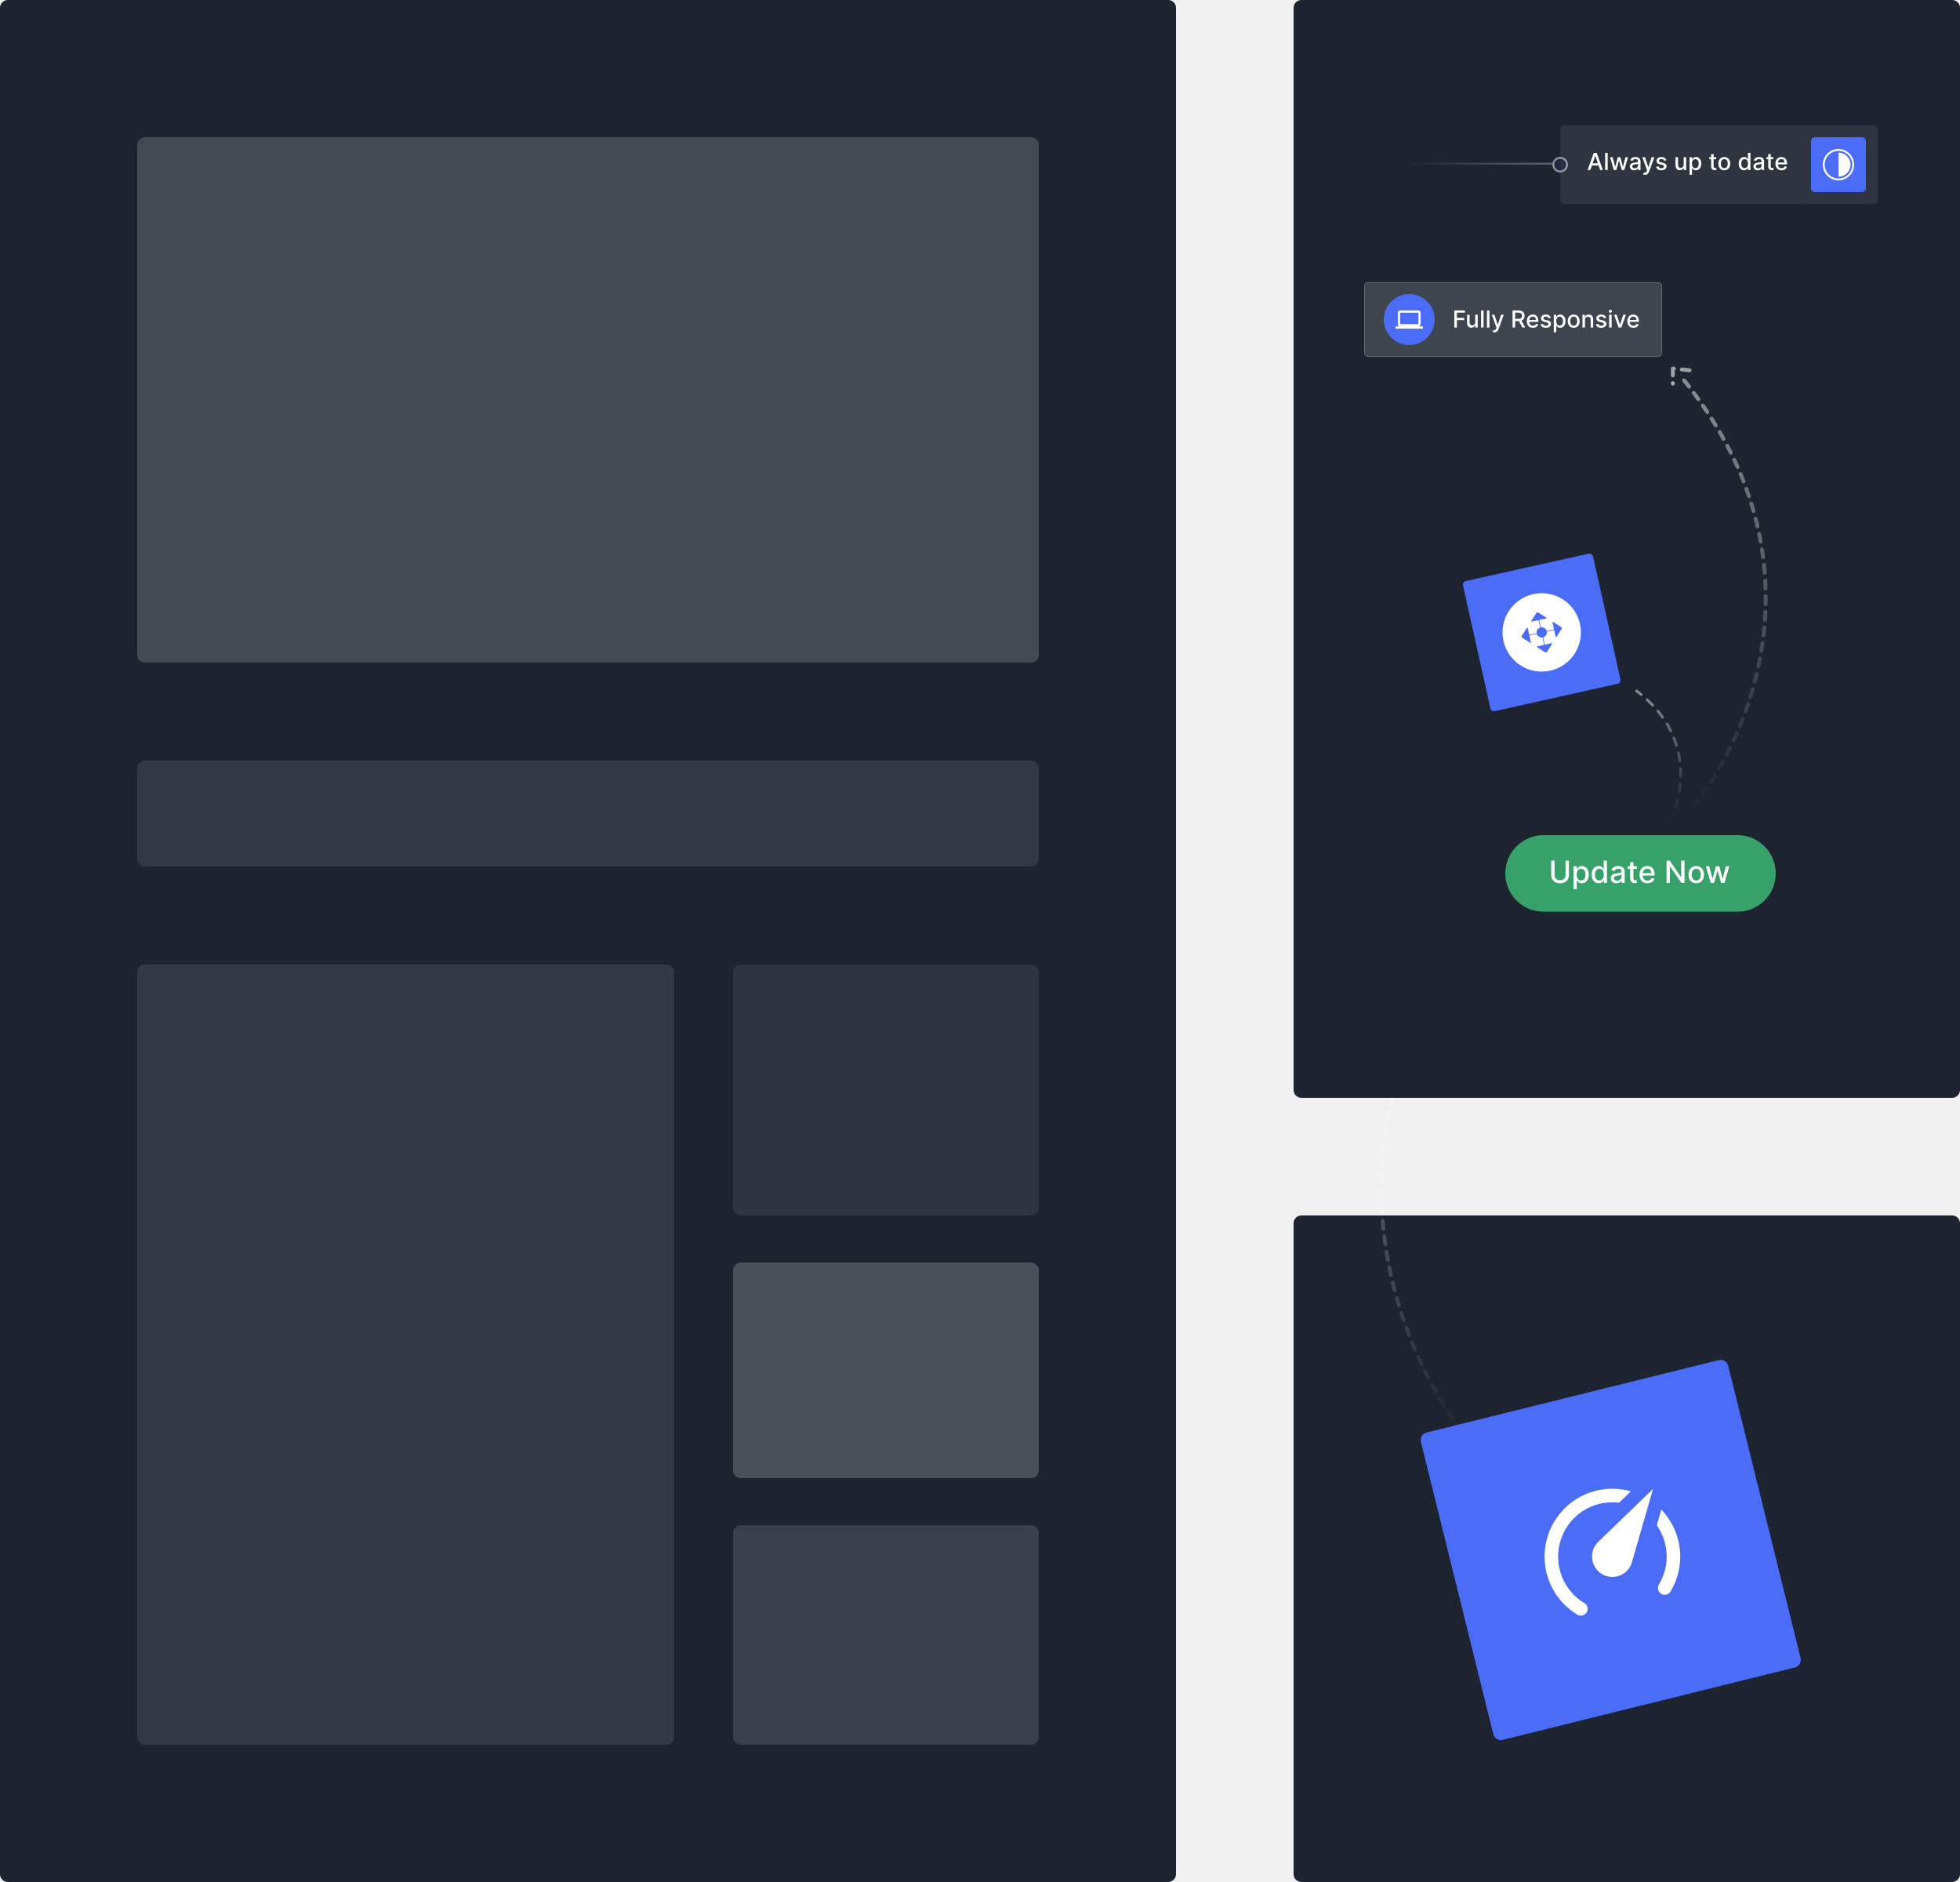
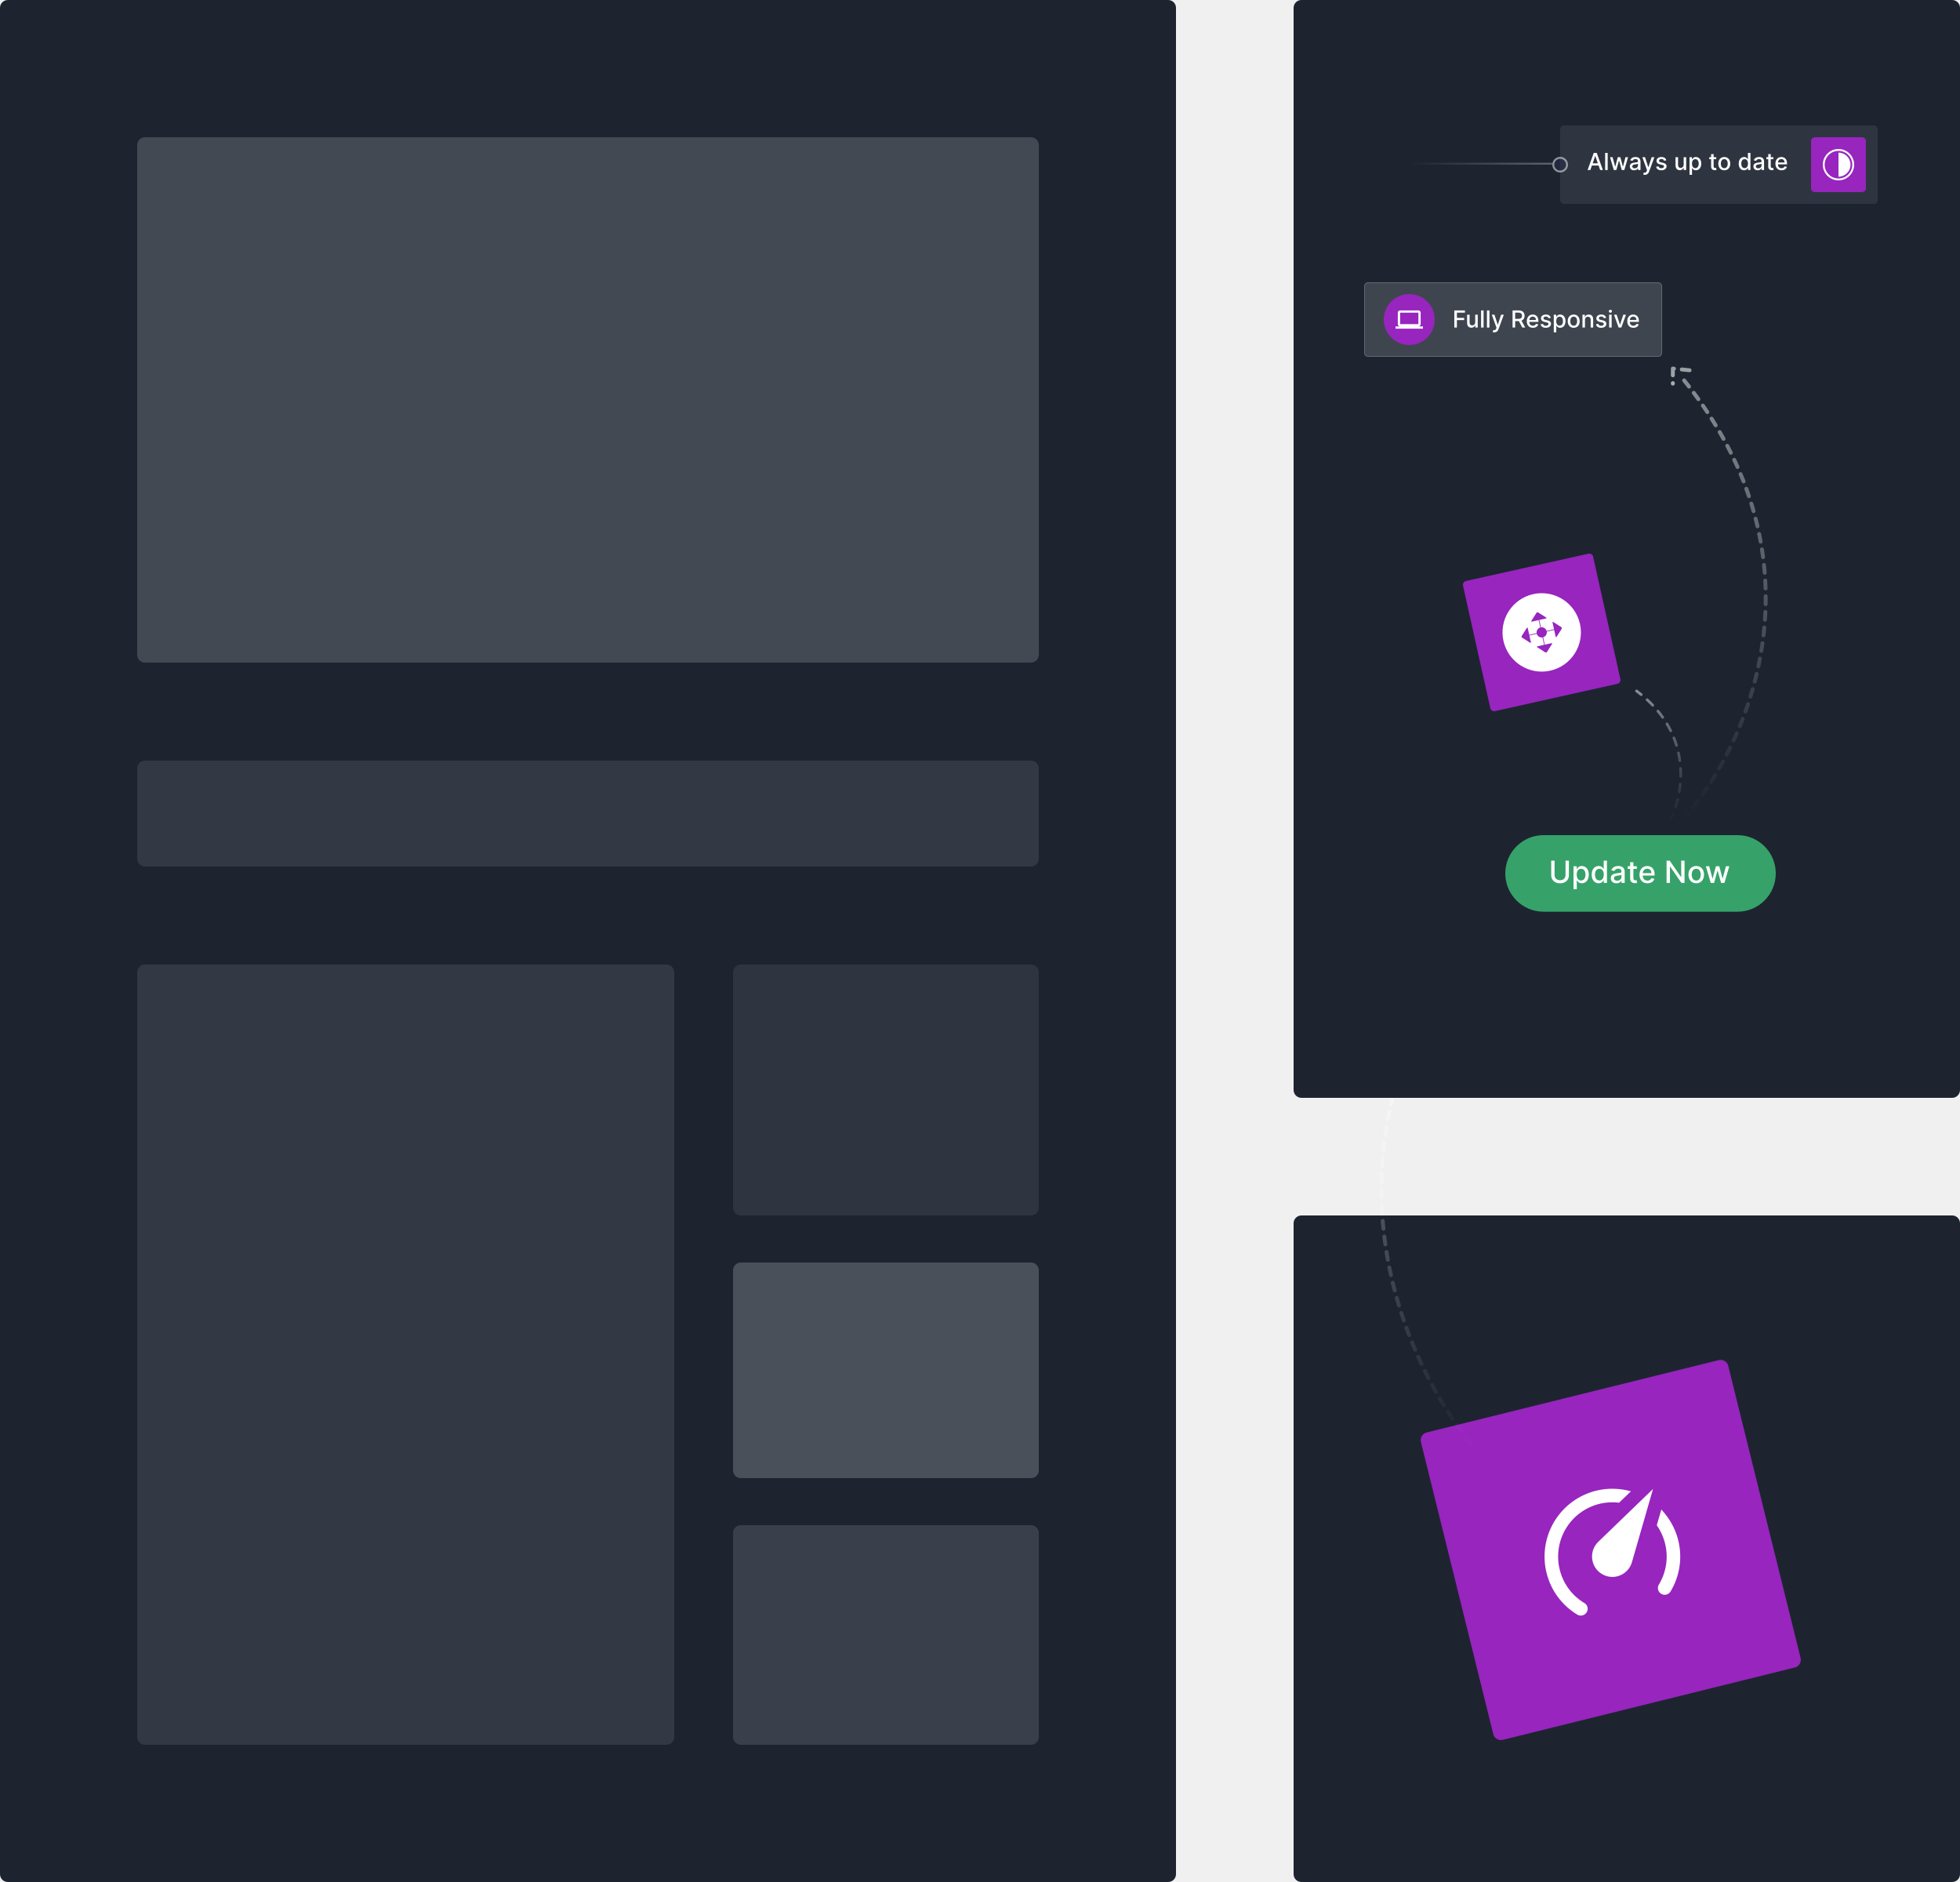
<svg xmlns="http://www.w3.org/2000/svg" width="500" height="480" viewBox="0 0 500 480" fill="none">
  <rect x="330" y="310" width="170" height="170" rx="2" fill="#1D2430" />
-   <rect x="362" y="365.831" width="80.765" height="80.765" rx="2" transform="rotate(-13.9128 362 365.831)" fill="#4A6CF7" />
+   <rect x="362" y="365.831" width="80.765" height="80.765" rx="2" transform="rotate(-13.9128 362 365.831)" fill="#9725be" />
  <path d="M412.572 402.039C411.235 402.37 409.822 402.156 408.643 401.445C407.464 400.734 406.615 399.584 406.284 398.247C405.818 396.366 406.435 394.466 407.718 393.239L421.691 379.757L416.388 398.152C415.956 400.006 414.538 401.552 412.572 402.039ZM407.162 380.2C410.203 379.447 413.25 379.583 416.061 380.349L413.037 383.256C411.434 383.047 409.675 383.144 407.995 383.56C404.43 384.443 401.363 386.705 399.467 389.85C397.571 392.995 397.002 396.764 397.884 400.328C398.804 404.041 401.131 407.03 404.167 408.846L404.183 408.842C405.001 409.334 405.263 410.393 404.77 411.21C404.277 412.028 403.202 412.294 402.389 411.818C398.595 409.531 395.673 405.797 394.525 401.16C393.421 396.705 394.132 391.994 396.502 388.063C398.873 384.132 402.707 381.304 407.162 380.2ZM428.123 392.838C429.271 397.474 428.43 402.14 426.143 405.934C425.646 406.735 424.587 406.997 423.77 406.504C422.952 406.011 422.69 404.953 423.183 404.135C425.016 401.096 425.683 397.382 424.763 393.67C424.347 391.99 423.612 390.389 422.649 389.023L423.808 384.992C425.826 387.166 427.365 389.78 428.123 392.838Z" fill="white" />
  <rect width="300" height="480" rx="2" fill="#1D2430" />
  <rect x="35" y="35" width="230" height="134" rx="2" fill="white" fill-opacity="0.17" />
  <rect opacity="0.1" x="35" y="194" width="230" height="27" rx="2" fill="white" />
  <rect opacity="0.1" x="35" y="246" width="137" height="199" rx="2" fill="white" />
  <rect opacity="0.08" x="187" y="246" width="78" height="64" rx="2" fill="white" />
  <rect opacity="0.2" x="187" y="322" width="78" height="55" rx="2" fill="white" />
  <rect opacity="0.2" x="187" y="389" width="78" height="56" rx="2" fill="white" fill-opacity="0.65" />
  <path d="M377.795 371.295C358.482 349.772 331.574 292.451 378.448 235.357" stroke="url(#paint0_linear_50_445)" stroke-linecap="round" stroke-linejoin="round" stroke-dasharray="2 2" />
  <path d="M375.753 233.513L380.883 233V237.617" stroke="url(#paint1_linear_50_445)" stroke-linecap="round" stroke-linejoin="round" stroke-dasharray="2 2" />
  <rect x="330" width="170" height="280" rx="2" fill="#1D2430" />
  <rect x="384" y="213" width="69" height="19.528" rx="9.764" fill="#36A269" />
  <path d="M399.37 219.509V223.177C399.37 223.948 398.838 224.502 397.972 224.502C397.109 224.502 396.574 223.948 396.574 223.177V219.509H395.717V223.246C395.717 224.439 396.61 225.285 397.972 225.285C399.334 225.285 400.23 224.439 400.23 223.246V219.509H399.37Z" fill="white" />
  <path d="M401.41 226.788H402.239V224.527H402.289C402.439 224.799 402.744 225.274 403.521 225.274C404.553 225.274 405.302 224.447 405.302 223.068C405.302 221.687 404.541 220.874 403.512 220.874C402.722 220.874 402.436 221.357 402.289 221.62H402.22V220.93H401.41V226.788ZM402.222 223.06C402.222 222.17 402.611 221.579 403.335 221.579C404.087 221.579 404.464 222.214 404.464 223.06C404.464 223.914 404.075 224.566 403.335 224.566C402.622 224.566 402.222 223.956 402.222 223.06Z" fill="white" />
  <path d="M407.826 225.274C408.602 225.274 408.908 224.799 409.057 224.527H409.127V225.19H409.937V219.509H409.107V221.62H409.057C408.908 221.357 408.625 220.874 407.831 220.874C406.802 220.874 406.045 221.687 406.045 223.068C406.045 224.447 406.791 225.274 407.826 225.274ZM408.009 224.566C407.268 224.566 406.883 223.914 406.883 223.06C406.883 222.214 407.26 221.579 408.009 221.579C408.733 221.579 409.121 222.17 409.121 223.06C409.121 223.956 408.725 224.566 408.009 224.566Z" fill="white" />
  <path d="M412.36 225.285C413.065 225.285 413.462 224.927 413.62 224.608H413.653V225.19H414.463V222.361C414.463 221.121 413.487 220.874 412.81 220.874C412.039 220.874 411.329 221.185 411.051 221.962L411.831 222.139C411.953 221.837 412.263 221.545 412.821 221.545C413.356 221.545 413.631 221.826 413.631 222.308V222.328C413.631 222.63 413.32 222.624 412.555 222.713C411.747 222.808 410.921 223.018 410.921 223.986C410.921 224.824 411.55 225.285 412.36 225.285ZM412.541 224.619C412.072 224.619 411.734 224.408 411.734 223.998C411.734 223.554 412.127 223.396 412.607 223.332C412.876 223.296 413.514 223.224 413.634 223.104V223.654C413.634 224.158 413.231 224.619 412.541 224.619Z" fill="white" />
  <path d="M417.557 220.93H416.683V219.909H415.853V220.93H415.229V221.595H415.853V224.111C415.851 224.885 416.442 225.26 417.096 225.246C417.36 225.243 417.537 225.193 417.634 225.157L417.485 224.472C417.429 224.483 417.326 224.508 417.193 224.508C416.924 224.508 416.683 224.419 416.683 223.939V221.595H417.557V220.93Z" fill="white" />
  <path d="M420.265 225.276C421.194 225.276 421.851 224.819 422.04 224.125L421.255 223.984C421.105 224.386 420.745 224.591 420.273 224.591C419.563 224.591 419.086 224.131 419.064 223.31H422.093V223.016C422.093 221.476 421.172 220.874 420.206 220.874C419.019 220.874 418.237 221.778 418.237 223.088C418.237 224.411 419.008 225.276 420.265 225.276ZM419.066 222.688C419.1 222.084 419.538 221.559 420.212 221.559C420.856 221.559 421.277 222.036 421.28 222.688H419.066Z" fill="white" />
  <path d="M429.732 219.509H428.883V223.681H428.83L425.94 219.509H425.147V225.19H426.004V221.024H426.057L428.944 225.19H429.732V219.509Z" fill="white" />
  <path d="M432.71 225.276C433.912 225.276 434.697 224.397 434.697 223.079C434.697 221.753 433.912 220.874 432.71 220.874C431.509 220.874 430.724 221.753 430.724 223.079C430.724 224.397 431.509 225.276 432.71 225.276ZM432.713 224.58C431.928 224.58 431.562 223.895 431.562 223.077C431.562 222.261 431.928 221.568 432.713 221.568C433.493 221.568 433.859 222.261 433.859 223.077C433.859 223.895 433.493 224.58 432.713 224.58Z" fill="white" />
  <path d="M436.416 225.19H437.26L438.125 222.114H438.189L439.054 225.19H439.9L441.151 220.93H440.294L439.465 224.045H439.423L438.591 220.93H437.734L436.896 224.059H436.855L436.02 220.93H435.163L436.416 225.19Z" fill="white" />
  <path d="M429.313 209C445.373 191.102 467.749 143.437 428.77 95.96" stroke="url(#paint2_linear_50_445)" stroke-linecap="round" stroke-linejoin="round" stroke-dasharray="2 2" />
  <path d="M431.011 94.427L426.746 94V97.839" stroke="url(#paint3_linear_50_445)" stroke-linecap="round" stroke-linejoin="round" stroke-dasharray="2 2" />
  <path d="M425.919 209.552C429.35 203.094 432.466 187.389 417.488 176.228" stroke="url(#paint4_linear_50_445)" stroke-width="0.7" stroke-linecap="round" stroke-linejoin="round" stroke-dasharray="2 2" />
  <rect x="348" y="72" width="76" height="19" rx="1" fill="white" fill-opacity="0.15" />
  <rect x="348.1" y="72.1" width="75.8" height="18.8" rx="0.9" stroke="white" stroke-opacity="0.19" stroke-width="0.2" />
  <path d="M371 83.538H371.658V81.636H373.512V81.071H371.658V79.742H373.706V79.175H371V83.538Z" fill="white" />
  <path d="M376.333 82.181C376.335 82.737 375.921 83.001 375.563 83.001C375.169 83.001 374.896 82.716 374.896 82.271V80.266H374.259V82.347C374.259 83.159 374.705 83.581 375.333 83.581C375.825 83.581 376.16 83.321 376.311 82.972H376.345V83.538H376.972V80.266H376.333V82.181Z" fill="white" />
  <path d="M378.465 79.175H377.828V83.538H378.465V79.175Z" fill="white" />
  <path d="M379.959 79.175H379.322V83.538H379.959V79.175Z" fill="white" />
  <path d="M381.219 84.766C381.745 84.766 382.077 84.491 382.267 83.975L383.62 80.272L382.932 80.266L382.103 82.805H382.069L381.24 80.266H380.558L381.756 83.581L381.677 83.798C381.515 84.233 381.287 84.269 380.938 84.173L380.784 84.695C380.861 84.729 381.027 84.766 381.219 84.766Z" fill="white" />
  <path d="M385.859 83.538H386.518V81.887H387.413C387.428 81.887 387.44 81.887 387.455 81.887L388.342 83.538H389.092L388.124 81.772C388.659 81.574 388.925 81.129 388.925 80.543C388.925 79.739 388.427 79.175 387.415 79.175H385.859V83.538ZM386.518 81.32V79.739H387.344C387.994 79.739 388.263 80.048 388.263 80.543C388.263 81.035 387.994 81.32 387.353 81.32H386.518Z" fill="white" />
  <path d="M391.045 83.604C391.759 83.604 392.264 83.253 392.409 82.72L391.806 82.612C391.691 82.921 391.414 83.078 391.051 83.078C390.506 83.078 390.139 82.724 390.122 82.094H392.449V81.868C392.449 80.685 391.742 80.223 391 80.223C390.088 80.223 389.487 80.918 389.487 81.923C389.487 82.94 390.08 83.604 391.045 83.604ZM390.124 81.617C390.15 81.152 390.487 80.749 391.004 80.749C391.499 80.749 391.823 81.116 391.825 81.617H390.124Z" fill="white" />
  <path d="M395.608 81.065C395.476 80.555 395.078 80.223 394.37 80.223C393.631 80.223 393.107 80.613 393.107 81.192C393.107 81.657 393.388 81.966 394.002 82.102L394.556 82.224C394.871 82.294 395.018 82.435 395.018 82.639C395.018 82.893 394.748 83.091 394.33 83.091C393.949 83.091 393.703 82.927 393.627 82.605L393.011 82.699C393.118 83.278 393.599 83.604 394.334 83.604C395.125 83.604 395.672 83.185 395.672 82.592C395.672 82.13 395.378 81.844 394.777 81.706L394.257 81.587C393.897 81.501 393.742 81.38 393.744 81.158C393.742 80.907 394.015 80.728 394.377 80.728C394.773 80.728 394.956 80.947 395.031 81.167L395.608 81.065Z" fill="white" />
  <path d="M396.373 84.766H397.01V83.029H397.048C397.163 83.238 397.398 83.602 397.994 83.602C398.787 83.602 399.362 82.967 399.362 81.908C399.362 80.847 398.778 80.223 397.988 80.223C397.381 80.223 397.161 80.594 397.048 80.796H396.995V80.266H396.373V84.766ZM396.997 81.902C396.997 81.218 397.295 80.764 397.851 80.764C398.429 80.764 398.719 81.252 398.719 81.902C398.719 82.558 398.42 83.059 397.851 83.059C397.304 83.059 396.997 82.59 396.997 81.902Z" fill="white" />
  <path d="M401.454 83.604C402.377 83.604 402.98 82.929 402.98 81.917C402.98 80.898 402.377 80.223 401.454 80.223C400.532 80.223 399.929 80.898 399.929 81.917C399.929 82.929 400.532 83.604 401.454 83.604ZM401.456 83.07C400.854 83.07 400.572 82.543 400.572 81.915C400.572 81.288 400.854 80.756 401.456 80.756C402.055 80.756 402.336 81.288 402.336 81.915C402.336 82.543 402.055 83.07 401.456 83.07Z" fill="white" />
  <path d="M404.328 81.595C404.328 81.073 404.648 80.775 405.091 80.775C405.523 80.775 405.786 81.058 405.786 81.533V83.538H406.423V81.457C406.423 80.647 405.977 80.223 405.308 80.223C404.816 80.223 404.494 80.451 404.343 80.798H404.303V80.266H403.691V83.538H404.328V81.595Z" fill="white" />
  <path d="M409.729 81.065C409.597 80.555 409.199 80.223 408.491 80.223C407.752 80.223 407.228 80.613 407.228 81.192C407.228 81.657 407.509 81.966 408.123 82.102L408.677 82.224C408.992 82.294 409.139 82.435 409.139 82.639C409.139 82.893 408.869 83.091 408.451 83.091C408.07 83.091 407.825 82.927 407.748 82.605L407.132 82.699C407.239 83.278 407.72 83.604 408.455 83.604C409.246 83.604 409.793 83.185 409.793 82.592C409.793 82.13 409.499 81.844 408.898 81.706L408.379 81.587C408.018 81.501 407.863 81.38 407.865 81.158C407.863 80.907 408.136 80.728 408.498 80.728C408.894 80.728 409.077 80.947 409.152 81.167L409.729 81.065Z" fill="white" />
  <path d="M410.494 83.538H411.131V80.266H410.494V83.538ZM410.816 79.761C411.035 79.761 411.218 79.59 411.218 79.381C411.218 79.173 411.035 79 410.816 79C410.594 79 410.413 79.173 410.413 79.381C410.413 79.59 410.594 79.761 410.816 79.761Z" fill="white" />
  <path d="M414.788 80.266H414.104L413.277 82.784H413.243L412.414 80.266H411.73L412.919 83.538H413.601L414.788 80.266Z" fill="white" />
  <path d="M416.68 83.604C417.393 83.604 417.898 83.253 418.043 82.72L417.44 82.612C417.325 82.921 417.048 83.078 416.686 83.078C416.141 83.078 415.774 82.724 415.757 82.094H418.084V81.868C418.084 80.685 417.376 80.223 416.635 80.223C415.723 80.223 415.122 80.918 415.122 81.923C415.122 82.94 415.714 83.604 416.68 83.604ZM415.759 81.617C415.785 81.152 416.121 80.749 416.639 80.749C417.134 80.749 417.457 81.116 417.46 81.617H415.759Z" fill="white" />
-   <circle cx="359.5" cy="81.5" r="6.5" fill="#4A6CF7" />
+   <circle cx="359.5" cy="81.5" r="6.5" fill="#9725be" />
  <path d="M357.167 79.75H361.833V82.667H357.167V79.75ZM361.833 83.25C361.988 83.25 362.136 83.189 362.246 83.079C362.355 82.97 362.417 82.821 362.417 82.667V79.75C362.417 79.426 362.154 79.167 361.833 79.167H357.167C356.843 79.167 356.583 79.426 356.583 79.75V82.667C356.583 82.821 356.645 82.97 356.754 83.079C356.864 83.189 357.012 83.25 357.167 83.25H356V83.833H363V83.25H361.833Z" fill="white" />
-   <rect x="373" y="148.4" width="34" height="34" rx="1" transform="rotate(-12.5713 373 148.4)" fill="#4A6CF7" />
+   <rect x="373" y="148.4" width="34" height="34" rx="1" transform="rotate(-12.5713 373 148.4)" fill="#9725be" />
  <circle cx="393.293" cy="161.293" r="10" transform="rotate(-12.5713 393.293 161.293)" fill="white" />
  <g clip-path="url(#clip0_50_445)">
-     <path d="M398.281 159.94L396.256 158.654C396.106 158.558 396.015 158.621 396.054 158.796L396.433 160.496L394.539 160.919C394.355 160.293 393.738 159.901 393.094 160L392.675 158.119L394.375 157.74C394.55 157.701 394.569 157.593 394.418 157.497L392.393 156.21C392.242 156.115 392.043 156.159 391.948 156.309L390.661 158.335C390.565 158.485 390.629 158.576 390.803 158.537L392.504 158.158L392.923 160.037C392.298 160.222 391.905 160.838 392.005 161.483L390.111 161.905L389.732 160.206C389.693 160.031 389.584 160.012 389.489 160.163L388.202 162.188C388.106 162.338 388.151 162.538 388.301 162.633L390.326 163.92C390.477 164.015 390.567 163.952 390.528 163.778L390.149 162.076L392.04 161.654C392.225 162.279 392.842 162.672 393.486 162.572L393.908 164.464L392.208 164.843C392.034 164.882 392.015 164.991 392.165 165.086L394.191 166.373C394.341 166.468 394.54 166.424 394.636 166.274L395.923 164.248C396.018 164.098 395.955 164.007 395.78 164.046L394.082 164.425L393.661 162.536C394.286 162.351 394.678 161.735 394.579 161.091L396.471 160.669L396.85 162.369C396.889 162.544 396.997 162.563 397.093 162.412L398.38 160.387C398.476 160.236 398.432 160.036 398.281 159.94Z" fill="#4A6CF7" />
+     <path d="M398.281 159.94L396.256 158.654C396.106 158.558 396.015 158.621 396.054 158.796L396.433 160.496L394.539 160.919C394.355 160.293 393.738 159.901 393.094 160L392.675 158.119L394.375 157.74C394.55 157.701 394.569 157.593 394.418 157.497L392.393 156.21C392.242 156.115 392.043 156.159 391.948 156.309L390.661 158.335C390.565 158.485 390.629 158.576 390.803 158.537L392.504 158.158L392.923 160.037C392.298 160.222 391.905 160.838 392.005 161.483L390.111 161.905L389.732 160.206C389.693 160.031 389.584 160.012 389.489 160.163L388.202 162.188C388.106 162.338 388.151 162.538 388.301 162.633L390.326 163.92C390.477 164.015 390.567 163.952 390.528 163.778L390.149 162.076L392.04 161.654C392.225 162.279 392.842 162.672 393.486 162.572L393.908 164.464L392.208 164.843C392.034 164.882 392.015 164.991 392.165 165.086L394.191 166.373C394.341 166.468 394.54 166.424 394.636 166.274L395.923 164.248C396.018 164.098 395.955 164.007 395.78 164.046L394.082 164.425L393.661 162.536C394.286 162.351 394.678 161.735 394.579 161.091L396.471 160.669L396.85 162.369C396.889 162.544 396.997 162.563 397.093 162.412L398.38 160.387C398.476 160.236 398.432 160.036 398.281 159.94Z" fill="#9725be" />
  </g>
  <g opacity="0.08">
    <rect x="398" y="32" width="81" height="20" rx="1" fill="white" />
    <rect x="398.1" y="32.1" width="80.8" height="19.8" rx="0.9" stroke="white" stroke-opacity="0.19" stroke-width="0.2" />
  </g>
-   <rect x="462" y="35" width="14" height="14" rx="1" fill="#4A6CF7" />
+   <rect x="462" y="35" width="14" height="14" rx="1" fill="#9725be" />
  <path d="M468.998 38C466.791 38 465 39.791 465 41.998C465 44.209 466.791 46 468.998 46C471.209 46 473 44.209 473 41.998C473 39.791 471.209 38 468.998 38ZM469 45.524C467.054 45.524 465.476 43.946 465.476 42C465.476 40.054 467.054 38.476 469 38.476C470.946 38.476 472.524 40.054 472.524 42C472.524 43.946 470.946 45.524 469 45.524ZM469 38.928V45.069C470.694 45.069 472.071 43.692 472.071 41.998C472.071 40.308 470.694 38.928 469 38.928Z" fill="white" />
  <path d="M405.699 43.364L406.099 42.209H407.804L408.202 43.364H408.901L407.331 39H406.57L405 43.364H405.699ZM406.291 41.655L406.935 39.793H406.969L407.612 41.655H406.291Z" fill="white" />
  <path d="M410.117 39H409.48V43.364H410.117V39Z" fill="white" />
  <path d="M411.684 43.364H412.332L412.996 41.001H413.045L413.71 43.364H414.36L415.321 40.091H414.663L414.026 42.484H413.994L413.354 40.091H412.696L412.053 42.494H412.021L411.379 40.091H410.721L411.684 43.364Z" fill="white" />
  <path d="M416.878 43.436C417.419 43.436 417.724 43.161 417.845 42.916H417.871V43.364H418.493V41.19C418.493 40.238 417.743 40.048 417.223 40.048C416.631 40.048 416.085 40.287 415.872 40.883L416.471 41.02C416.565 40.788 416.803 40.564 417.232 40.564C417.643 40.564 417.854 40.779 417.854 41.15V41.165C417.854 41.397 417.615 41.393 417.027 41.461C416.407 41.533 415.772 41.695 415.772 42.439C415.772 43.082 416.256 43.436 416.878 43.436ZM417.017 42.925C416.656 42.925 416.396 42.763 416.396 42.447C416.396 42.106 416.699 41.985 417.068 41.936C417.274 41.908 417.764 41.853 417.856 41.761V42.183C417.856 42.571 417.547 42.925 417.017 42.925Z" fill="white" />
  <path d="M419.627 44.591C420.153 44.591 420.486 44.316 420.675 43.8L422.028 40.097L421.34 40.091L420.511 42.631H420.477L419.648 40.091H418.967L420.164 43.406L420.085 43.624C419.923 44.058 419.695 44.094 419.346 43.999L419.192 44.521C419.269 44.555 419.435 44.591 419.627 44.591Z" fill="white" />
  <path d="M425.081 40.89C424.949 40.381 424.551 40.048 423.843 40.048C423.104 40.048 422.58 40.438 422.58 41.018C422.58 41.482 422.861 41.791 423.475 41.928L424.029 42.049C424.344 42.119 424.491 42.26 424.491 42.465C424.491 42.718 424.22 42.916 423.803 42.916C423.421 42.916 423.176 42.752 423.1 42.43L422.484 42.524C422.59 43.104 423.072 43.43 423.807 43.43C424.597 43.43 425.145 43.01 425.145 42.418C425.145 41.955 424.851 41.67 424.25 41.531L423.73 41.412C423.37 41.327 423.215 41.205 423.217 40.984C423.215 40.732 423.487 40.553 423.85 40.553C424.246 40.553 424.429 40.773 424.504 40.992L425.081 40.89Z" fill="white" />
  <path d="M429.507 42.006C429.509 42.562 429.095 42.827 428.737 42.827C428.343 42.827 428.07 42.541 428.07 42.096V40.091H427.433V42.173C427.433 42.984 427.879 43.406 428.507 43.406C428.999 43.406 429.334 43.146 429.485 42.797H429.519V43.364H430.146V40.091H429.507V42.006Z" fill="white" />
  <path d="M431.002 44.591H431.639V42.854H431.677C431.792 43.063 432.027 43.428 432.623 43.428C433.416 43.428 433.991 42.793 433.991 41.734C433.991 40.673 433.407 40.048 432.617 40.048C432.01 40.048 431.79 40.419 431.677 40.621H431.624V40.091H431.002V44.591ZM431.626 41.727C431.626 41.043 431.924 40.59 432.48 40.59C433.058 40.59 433.348 41.077 433.348 41.727C433.348 42.383 433.049 42.884 432.48 42.884C431.933 42.884 431.626 42.416 431.626 41.727Z" fill="white" />
  <path d="M437.82 40.091H437.149V39.307H436.512V40.091H436.033V40.602H436.512V42.535C436.51 43.129 436.964 43.417 437.467 43.406C437.669 43.404 437.806 43.366 437.88 43.338L437.765 42.812C437.722 42.82 437.644 42.84 437.541 42.84C437.335 42.84 437.149 42.771 437.149 42.403V40.602H437.82V40.091Z" fill="white" />
  <path d="M439.869 43.43C440.791 43.43 441.394 42.754 441.394 41.742C441.394 40.724 440.791 40.048 439.869 40.048C438.946 40.048 438.343 40.724 438.343 41.742C438.343 42.754 438.946 43.43 439.869 43.43ZM439.871 42.895C439.268 42.895 438.987 42.369 438.987 41.74C438.987 41.114 439.268 40.581 439.871 40.581C440.469 40.581 440.751 41.114 440.751 41.74C440.751 42.369 440.469 42.895 439.871 42.895Z" fill="white" />
  <path d="M444.918 43.428C445.515 43.428 445.749 43.063 445.864 42.854H445.918V43.364H446.54V39H445.903V40.621H445.864C445.749 40.419 445.532 40.048 444.923 40.048C444.132 40.048 443.55 40.673 443.55 41.734C443.55 42.793 444.124 43.428 444.918 43.428ZM445.059 42.884C444.49 42.884 444.194 42.383 444.194 41.727C444.194 41.077 444.484 40.59 445.059 40.59C445.615 40.59 445.913 41.043 445.913 41.727C445.913 42.416 445.609 42.884 445.059 42.884Z" fill="white" />
  <path d="M448.401 43.436C448.943 43.436 449.247 43.161 449.369 42.916H449.394V43.364H450.017V41.19C450.017 40.238 449.267 40.048 448.747 40.048C448.154 40.048 447.609 40.287 447.396 40.883L447.994 41.02C448.088 40.788 448.327 40.564 448.755 40.564C449.166 40.564 449.377 40.779 449.377 41.15V41.165C449.377 41.397 449.139 41.393 448.551 41.461C447.931 41.533 447.296 41.695 447.296 42.439C447.296 43.082 447.779 43.436 448.401 43.436ZM448.54 42.925C448.18 42.925 447.92 42.763 447.92 42.447C447.92 42.106 448.222 41.985 448.591 41.936C448.798 41.908 449.288 41.853 449.379 41.761V42.183C449.379 42.571 449.07 42.925 448.54 42.925Z" fill="white" />
  <path d="M452.393 40.091H451.722V39.307H451.085V40.091H450.605V40.602H451.085V42.535C451.082 43.129 451.536 43.417 452.039 43.406C452.241 43.404 452.378 43.366 452.452 43.338L452.337 42.812C452.295 42.82 452.216 42.84 452.114 42.84C451.907 42.84 451.722 42.771 451.722 42.403V40.602H452.393V40.091Z" fill="white" />
  <path d="M454.473 43.43C455.187 43.43 455.692 43.078 455.836 42.545L455.233 42.437C455.118 42.746 454.841 42.903 454.479 42.903C453.934 42.903 453.567 42.55 453.55 41.919H455.877V41.693C455.877 40.511 455.17 40.048 454.428 40.048C453.516 40.048 452.915 40.743 452.915 41.749C452.915 42.765 453.508 43.43 454.473 43.43ZM453.552 41.442C453.578 40.977 453.915 40.575 454.432 40.575C454.927 40.575 455.251 40.941 455.253 41.442H453.552Z" fill="white" />
  <circle opacity="0.5" cx="398" cy="42" r="1.75" fill="#282C4D" stroke="white" stroke-width="0.5" />
  <line x1="347" y1="41.75" x2="396" y2="41.75" stroke="url(#paint5_linear_50_445)" stroke-width="0.5" />
  <defs>
    <linearGradient id="paint0_linear_50_445" x1="374.3" y1="234.975" x2="361.897" y2="369.833" gradientUnits="userSpaceOnUse">
      <stop stop-color="white" stop-opacity="0.48" />
      <stop offset="1" stop-color="white" stop-opacity="0" />
    </linearGradient>
    <linearGradient id="paint1_linear_50_445" x1="378.318" y1="233" x2="378.318" y2="237.617" gradientUnits="userSpaceOnUse">
      <stop stop-color="white" stop-opacity="0.55" />
      <stop offset="1" stop-color="white" stop-opacity="0.62" />
    </linearGradient>
    <linearGradient id="paint2_linear_50_445" x1="432.22" y1="95.642" x2="442.533" y2="207.784" gradientUnits="userSpaceOnUse">
      <stop stop-color="white" stop-opacity="0.48" />
      <stop offset="1" stop-color="white" stop-opacity="0" />
    </linearGradient>
    <linearGradient id="paint3_linear_50_445" x1="428.878" y1="94" x2="428.878" y2="97.839" gradientUnits="userSpaceOnUse">
      <stop stop-color="white" stop-opacity="0.55" />
      <stop offset="1" stop-color="white" stop-opacity="0.62" />
    </linearGradient>
    <linearGradient id="paint4_linear_50_445" x1="418.483" y1="175.882" x2="429.732" y2="208.225" gradientUnits="userSpaceOnUse">
      <stop stop-color="white" stop-opacity="0.48" />
      <stop offset="1" stop-color="white" stop-opacity="0" />
    </linearGradient>
    <linearGradient id="paint5_linear_50_445" x1="396" y1="42" x2="359.25" y2="42" gradientUnits="userSpaceOnUse">
      <stop stop-color="white" stop-opacity="0.28" />
      <stop offset="1" stop-color="white" stop-opacity="0" />
    </linearGradient>
    <clipPath id="clip0_50_445">
      <rect width="12" height="12" fill="white" transform="translate(386.13 156.742) rotate(-12.5713)" />
    </clipPath>
  </defs>
</svg>
